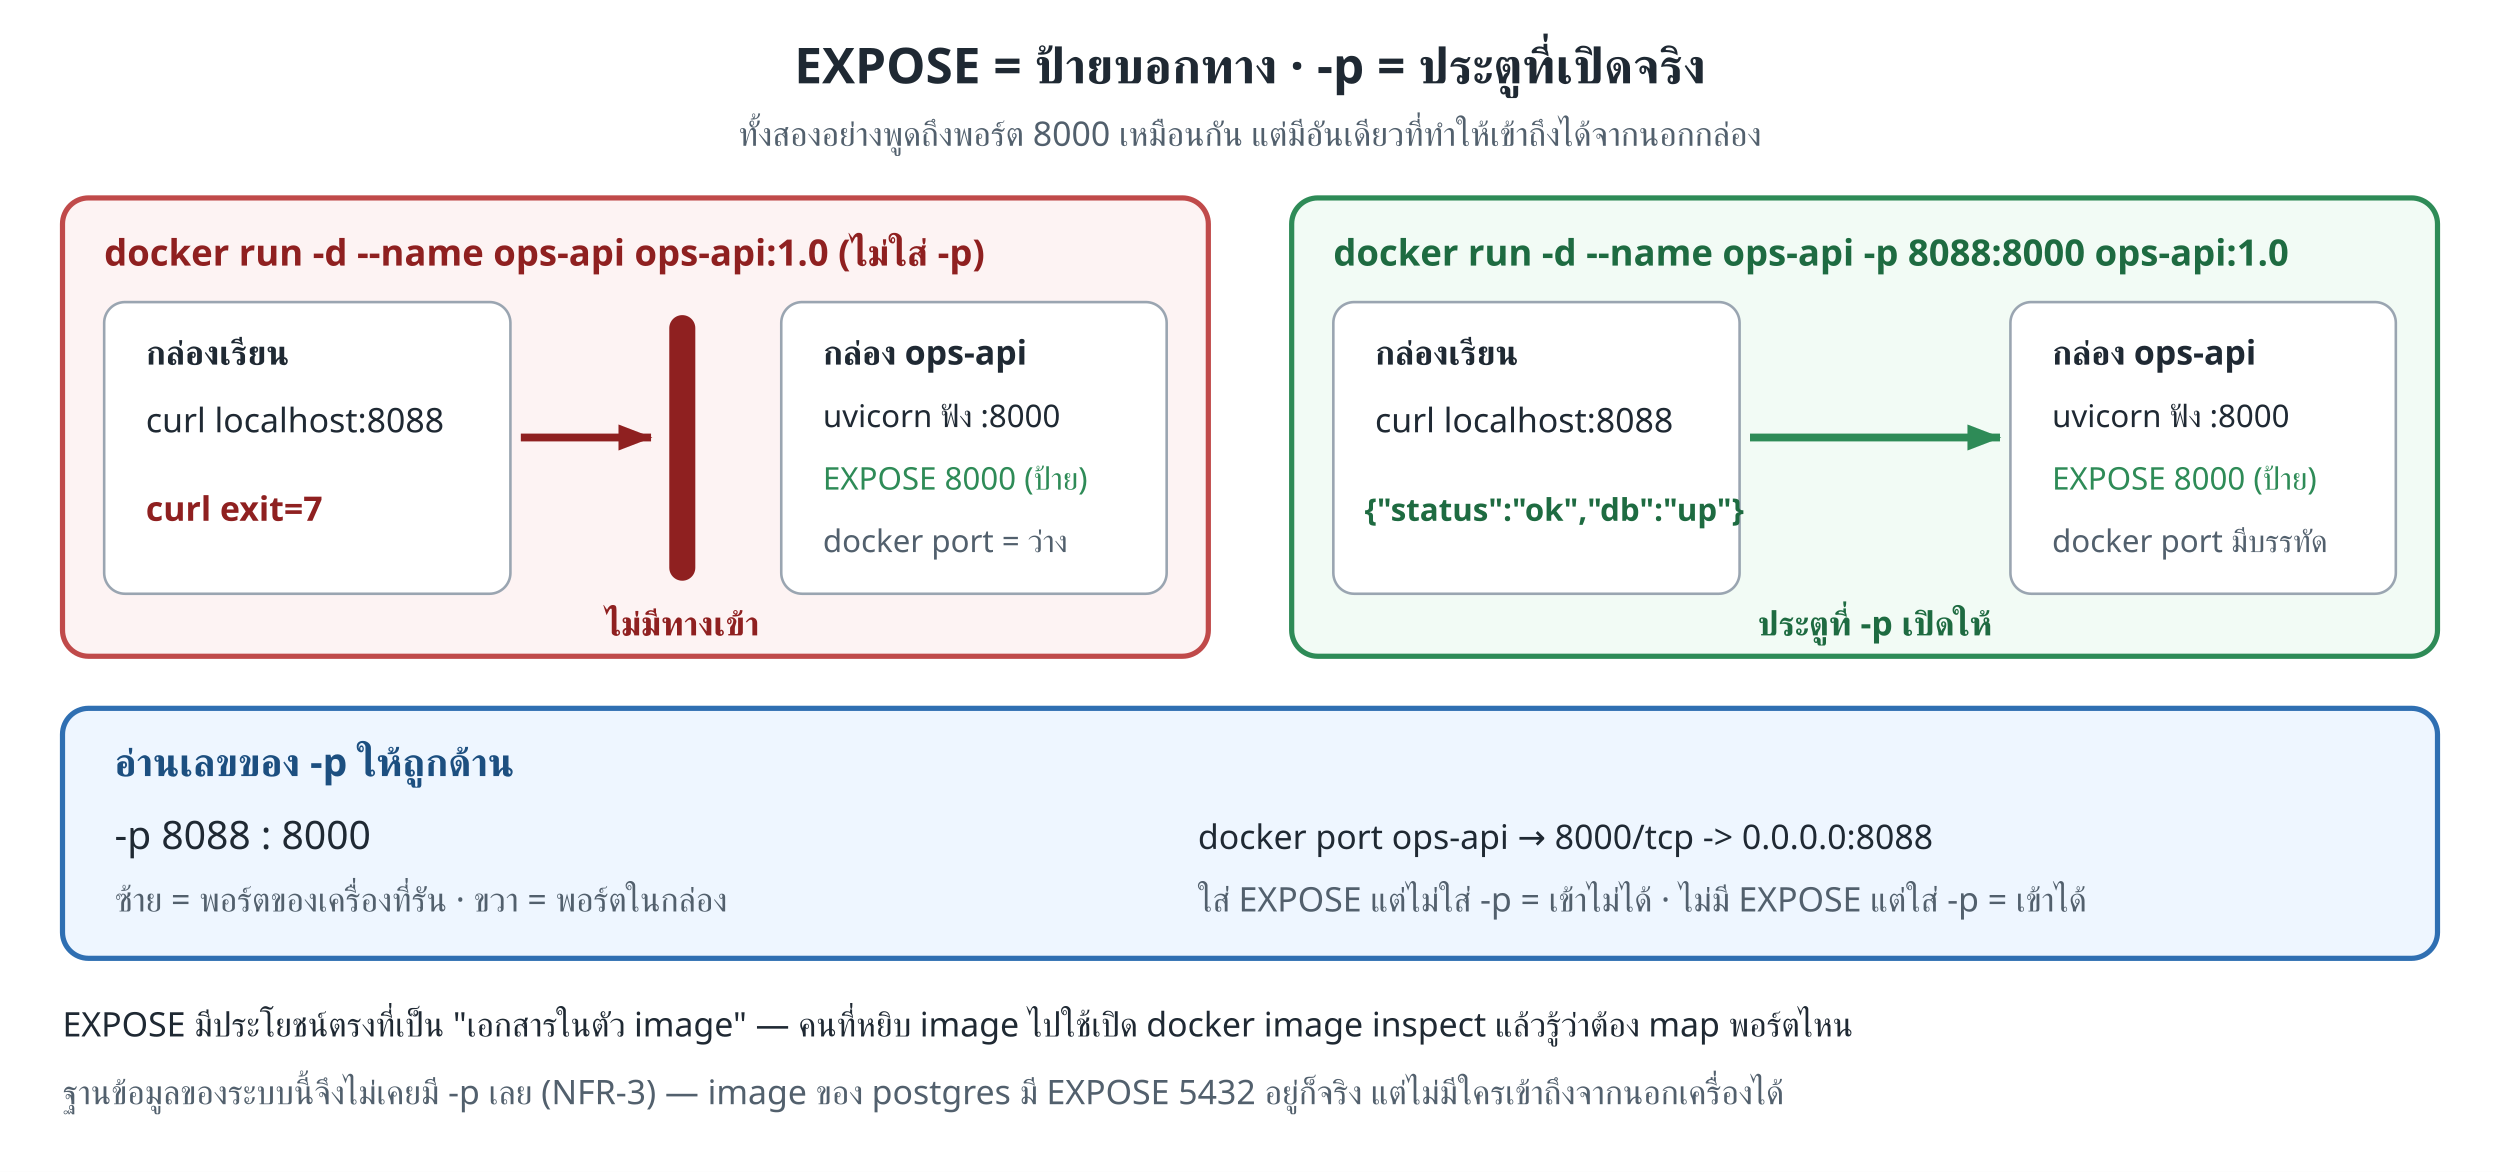
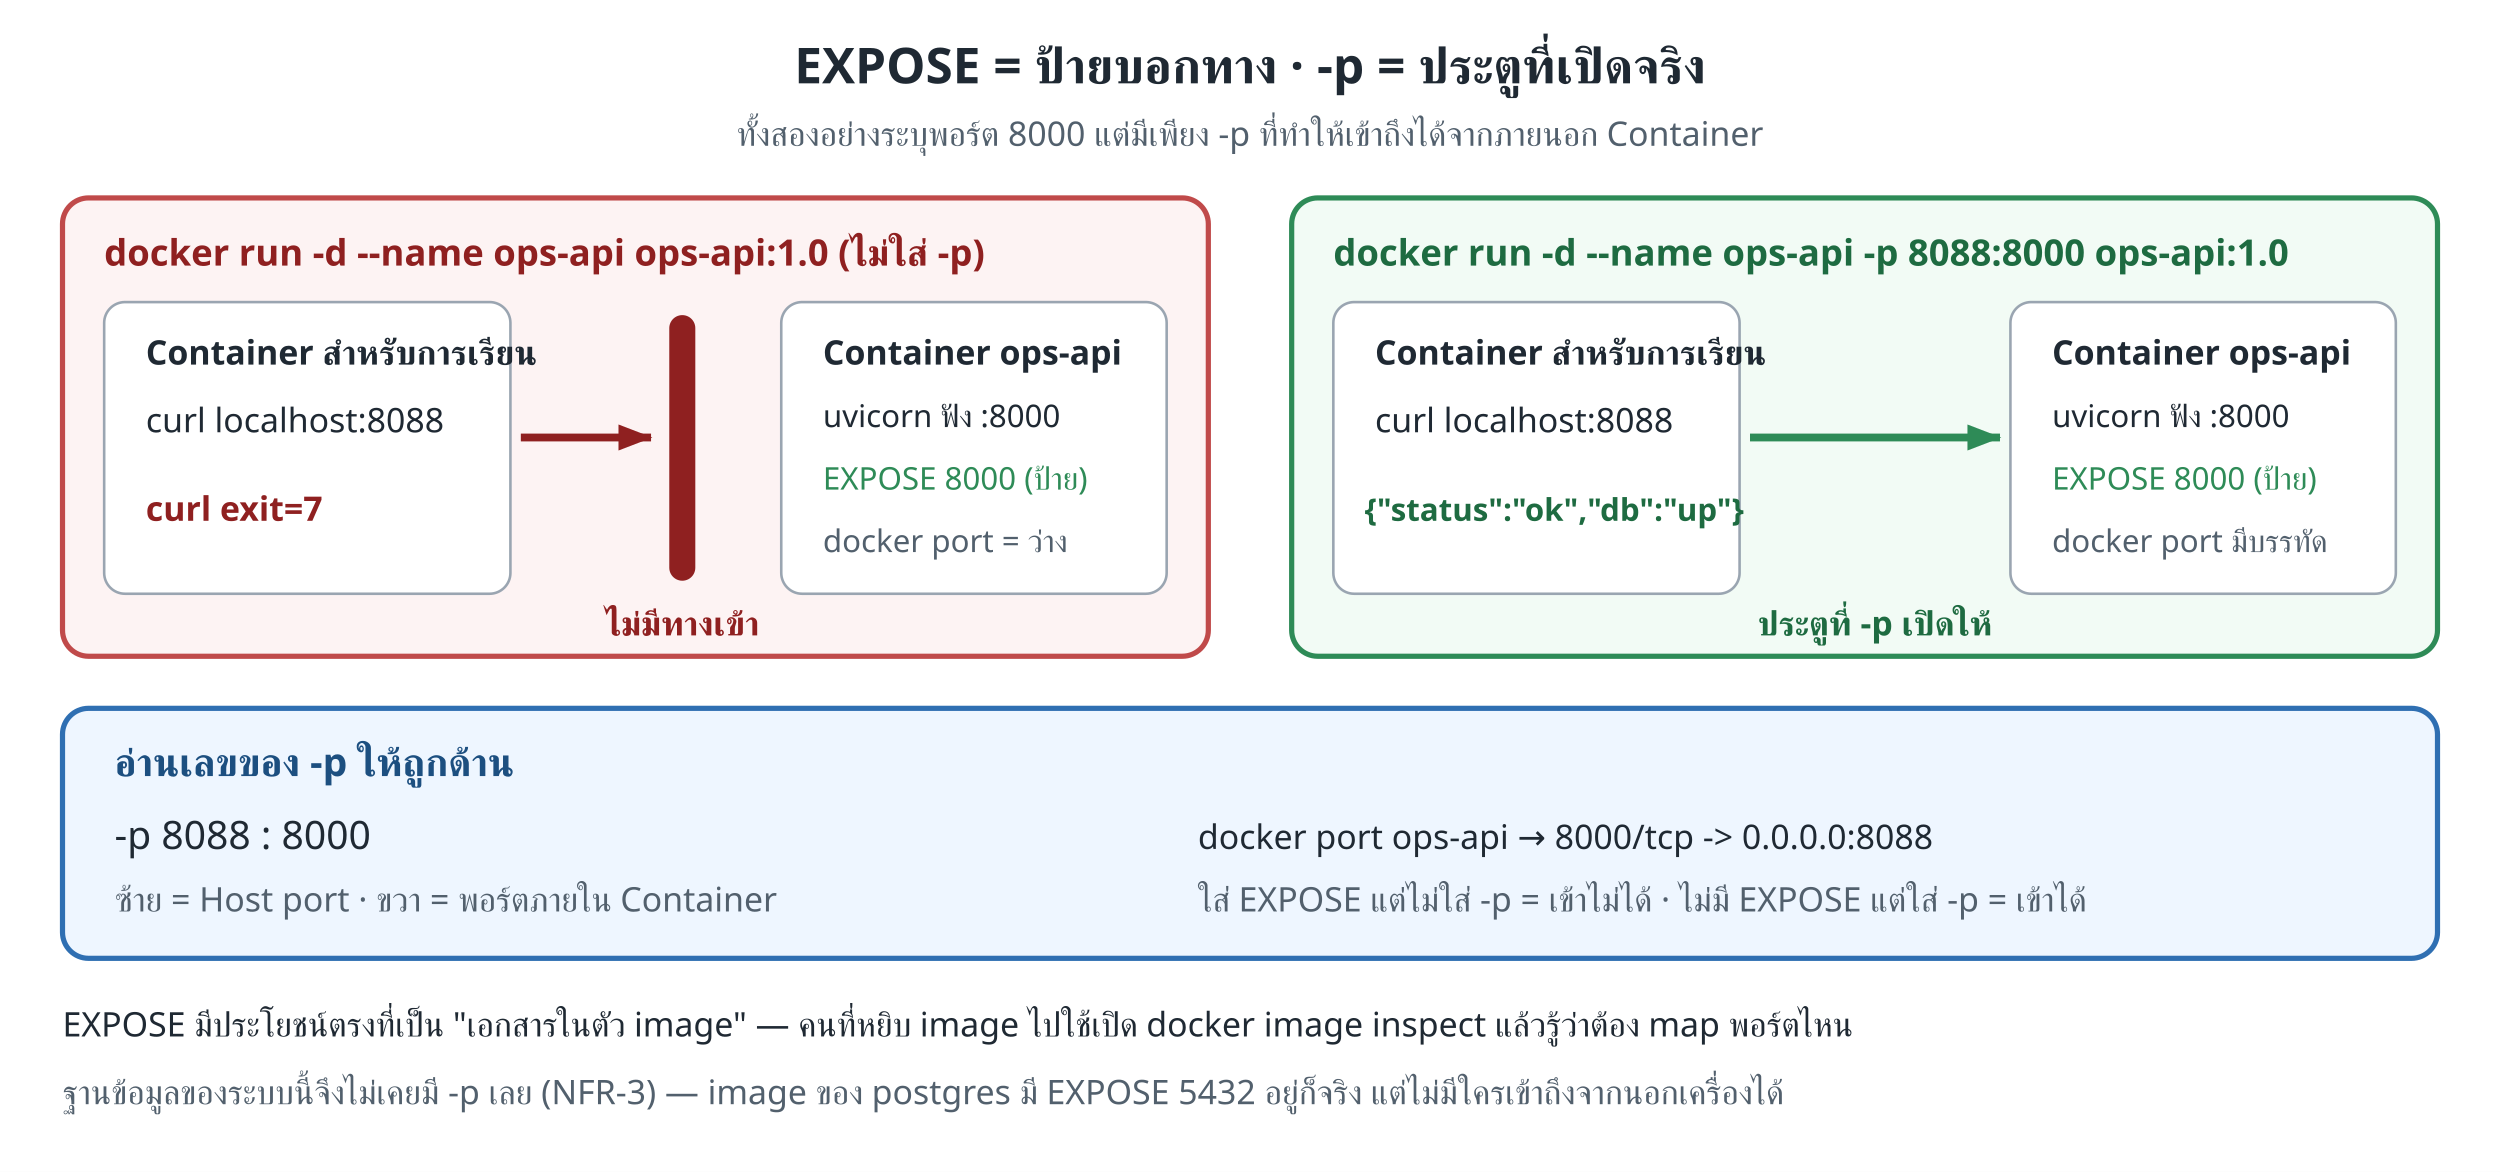
<svg xmlns="http://www.w3.org/2000/svg" viewBox="0 0 960 450" width="960" height="450" font-family="sans-serif">
  <rect x="0" y="0" width="960" height="450" fill="#ffffff" />
  <text text-anchor="middle" x="480" y="32" font-size="19" font-weight="bold" fill="#1f2933">EXPOSE = ป้ายบอกทาง · -p = ประตูที่เปิดจริง</text>
-   <text text-anchor="middle" x="480" y="56" font-size="13" fill="#52606d">ทั้งสองอย่างพูดถึงพอร์ต 8000 เหมือนกัน แต่มีอันเดียวที่ทำให้เข้าถึงได้จากนอกกล่อง</text>
+   <text text-anchor="middle" x="480" y="56" font-size="13" fill="#52606d">ทั้งสองอย่างระบุพอร์ต 8000 แต่มีเพียง -p ที่ทำให้เข้าถึงได้จากภายนอก Container</text>
  <defs>
    <marker id="arGreen" markerUnits="userSpaceOnUse" markerWidth="13" markerHeight="10" refX="12.5" refY="5" orient="auto">
      <path d="M 0 0 L 13 5 L 0 10 z" fill="#2e8b57" />
    </marker>
    <marker id="arRed" markerUnits="userSpaceOnUse" markerWidth="13" markerHeight="10" refX="12.5" refY="5" orient="auto">
      <path d="M 0 0 L 13 5 L 0 10 z" fill="#8f2020" />
    </marker>
  </defs>
  <rect x="24" y="76" width="440" height="176" rx="10" fill="#fdf3f3" stroke="#c04a4a" stroke-width="2" />
  <text x="40" y="102" font-size="14" font-weight="bold" fill="#8f2020">docker run -d --name ops-api ops-api:1.0   (ไม่ใส่ -p)</text>
  <rect x="40" y="116" width="156" height="112" rx="8" fill="#ffffff" stroke="#9aa5b1" />
-   <text x="56" y="140" font-size="13" font-weight="bold" fill="#1f2933">กล่องเรียน</text>
+   <text x="56" y="140" font-size="13" font-weight="bold" fill="#1f2933">Container สำหรับการเรียน</text>
  <text x="56" y="166" font-size="13" fill="#1f2933">curl localhost:8088</text>
  <text x="56" y="200" font-size="13" font-weight="bold" fill="#8f2020">curl exit=7</text>
  <line x1="200" y1="168" x2="250" y2="168" stroke="#8f2020" stroke-width="3" marker-end="url(#arRed)" />
  <line x1="262" y1="126" x2="262" y2="218" stroke="#8f2020" stroke-width="10" stroke-linecap="round" />
  <text x="262" y="244" font-size="13" font-weight="bold" fill="#8f2020" text-anchor="middle">ไม่มีทางเข้า</text>
  <rect x="300" y="116" width="148" height="112" rx="8" fill="#ffffff" stroke="#9aa5b1" />
-   <text x="316" y="140" font-size="13" font-weight="bold" fill="#1f2933">กล่อง ops-api</text>
+   <text x="316" y="140" font-size="13" font-weight="bold" fill="#1f2933">Container ops-api</text>
  <text x="316" y="164" font-size="12" fill="#1f2933">uvicorn ฟัง :8000</text>
  <text x="316" y="188" font-size="12" fill="#2e8b57">EXPOSE 8000 (ป้าย)</text>
  <text x="316" y="212" font-size="12" fill="#52606d">docker port = ว่าง</text>
  <rect x="496" y="76" width="440" height="176" rx="10" fill="#f2fbf5" stroke="#2e8b57" stroke-width="2" />
  <text x="512" y="102" font-size="14" font-weight="bold" fill="#1e6b41">docker run -d --name ops-api -p 8088:8000 ops-api:1.0</text>
  <rect x="512" y="116" width="156" height="112" rx="8" fill="#ffffff" stroke="#9aa5b1" />
-   <text x="528" y="140" font-size="13" font-weight="bold" fill="#1f2933">กล่องเรียน</text>
+   <text x="528" y="140" font-size="13" font-weight="bold" fill="#1f2933">Container สำหรับการเรียน</text>
  <text x="528" y="166" font-size="13" fill="#1f2933">curl localhost:8088</text>
  <text x="524" y="200" font-size="12" font-weight="bold" fill="#1e6b41">{"status":"ok","db":"up"}</text>
  <line x1="672" y1="168" x2="768" y2="168" stroke="#2e8b57" stroke-width="3" marker-end="url(#arGreen)" />
  <text x="720" y="244" font-size="13" font-weight="bold" fill="#1e6b41" text-anchor="middle">ประตูที่ -p เปิดให้</text>
  <rect x="772" y="116" width="148" height="112" rx="8" fill="#ffffff" stroke="#9aa5b1" />
-   <text x="788" y="140" font-size="13" font-weight="bold" fill="#1f2933">กล่อง ops-api</text>
+   <text x="788" y="140" font-size="13" font-weight="bold" fill="#1f2933">Container ops-api</text>
  <text x="788" y="164" font-size="12" fill="#1f2933">uvicorn ฟัง :8000</text>
  <text x="788" y="188" font-size="12" fill="#2e8b57">EXPOSE 8000 (ป้าย)</text>
  <text x="788" y="212" font-size="12" fill="#52606d">docker port มีบรรทัด</text>
  <rect x="24" y="272" width="912" height="96" rx="10" fill="#eef6ff" stroke="#2f6fb2" stroke-width="2" />
  <text x="44" y="298" font-size="15" font-weight="bold" fill="#1c4f80">อ่านเลขของ -p ให้ถูกด้าน</text>
  <text x="44" y="326" font-size="15" fill="#1f2933">-p  8088  :  8000</text>
-   <text x="44" y="350" font-size="13" fill="#52606d">ซ้าย = พอร์ตของเครื่องที่รัน · ขวา = พอร์ตในกล่อง</text>
+   <text x="44" y="350" font-size="13" fill="#52606d">ซ้าย = Host port · ขวา = พอร์ตภายใน Container</text>
  <text x="460" y="326" font-size="13" fill="#1f2933">docker port ops-api  →  8000/tcp -&gt; 0.0.0.0:8088</text>
  <text x="460" y="350" font-size="13" fill="#52606d">ใส่ EXPOSE แต่ไม่ใส่ -p = เข้าไม่ได้ · ไม่มี EXPOSE แต่ใส่ -p = เข้าได้</text>
  <text x="24" y="398" font-size="13" fill="#1f2933">EXPOSE มีประโยชน์ตรงที่เป็น "เอกสารในตัว image" — คนที่หยิบ image ไปใช้เปิด docker image inspect แล้วรู้ว่าต้อง map พอร์ตไหน</text>
  <text x="24" y="424" font-size="13" fill="#52606d">ฐานข้อมูลของระบบนี้จึงไม่เคยมี -p เลย (NFR-3) — image ของ postgres มี EXPOSE 5432 อยู่ก็จริง แต่ไม่มีใครเข้าถึงจากนอกเครื่องได้</text>
</svg>
